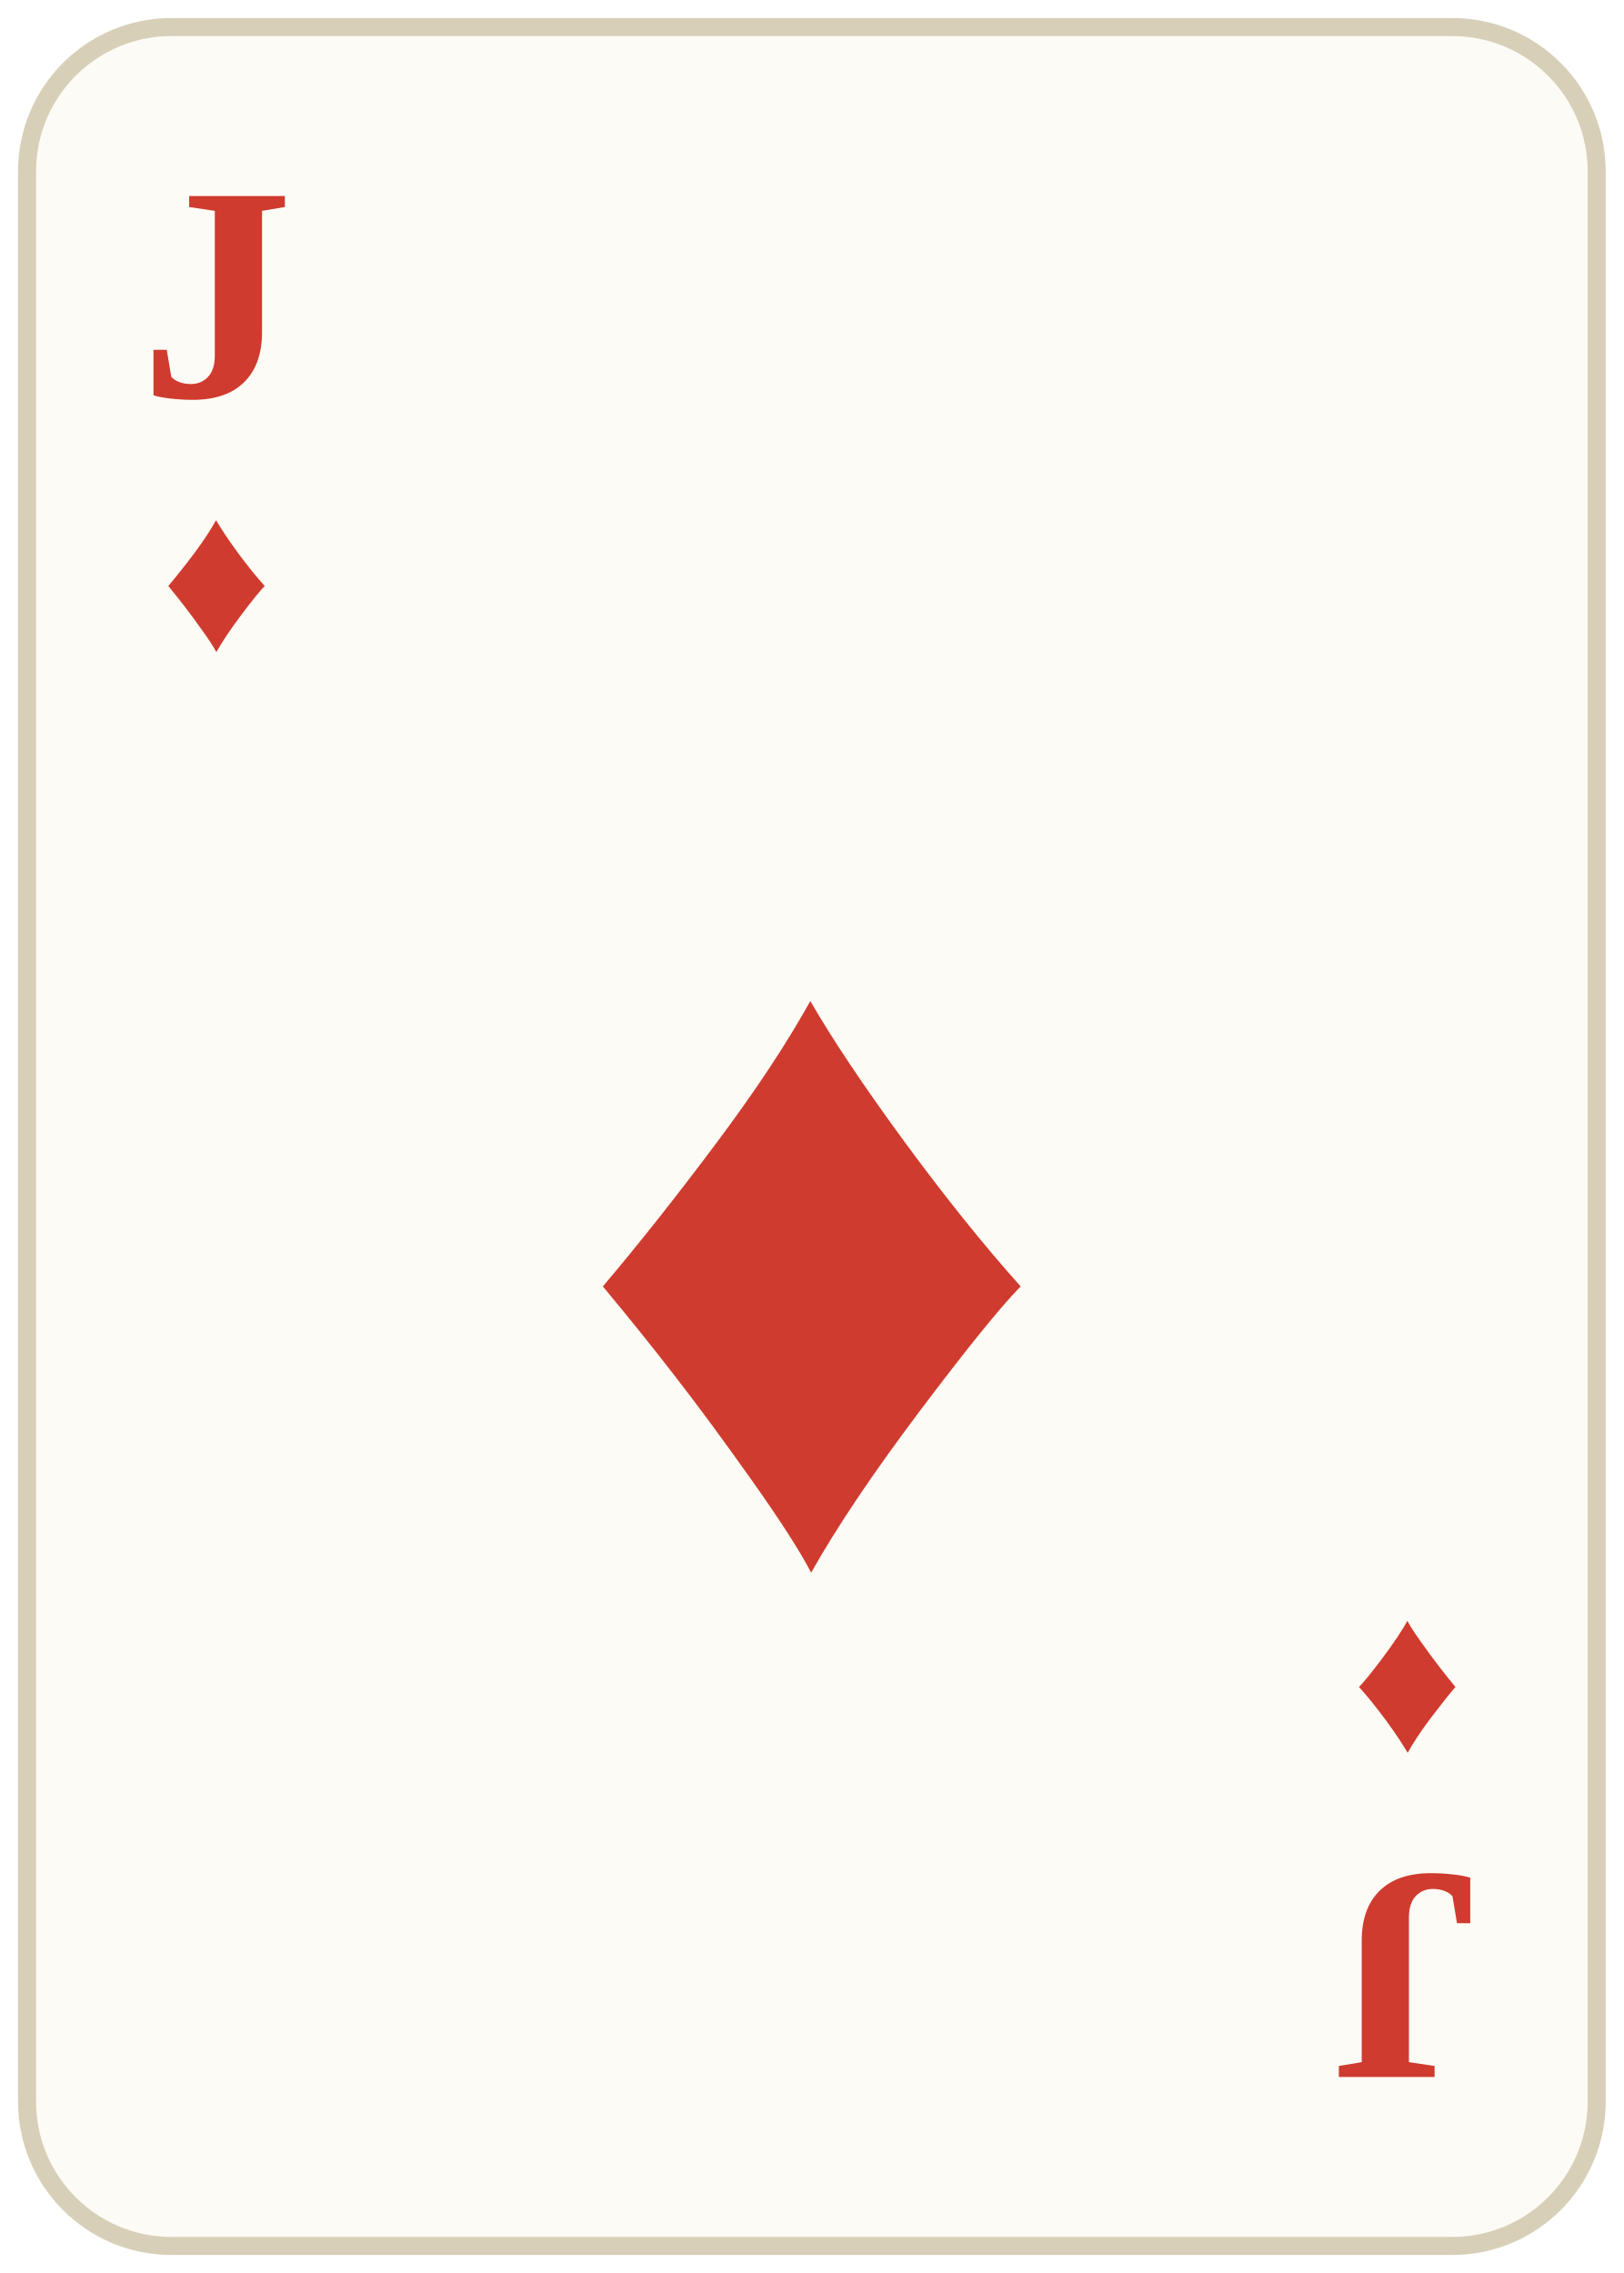
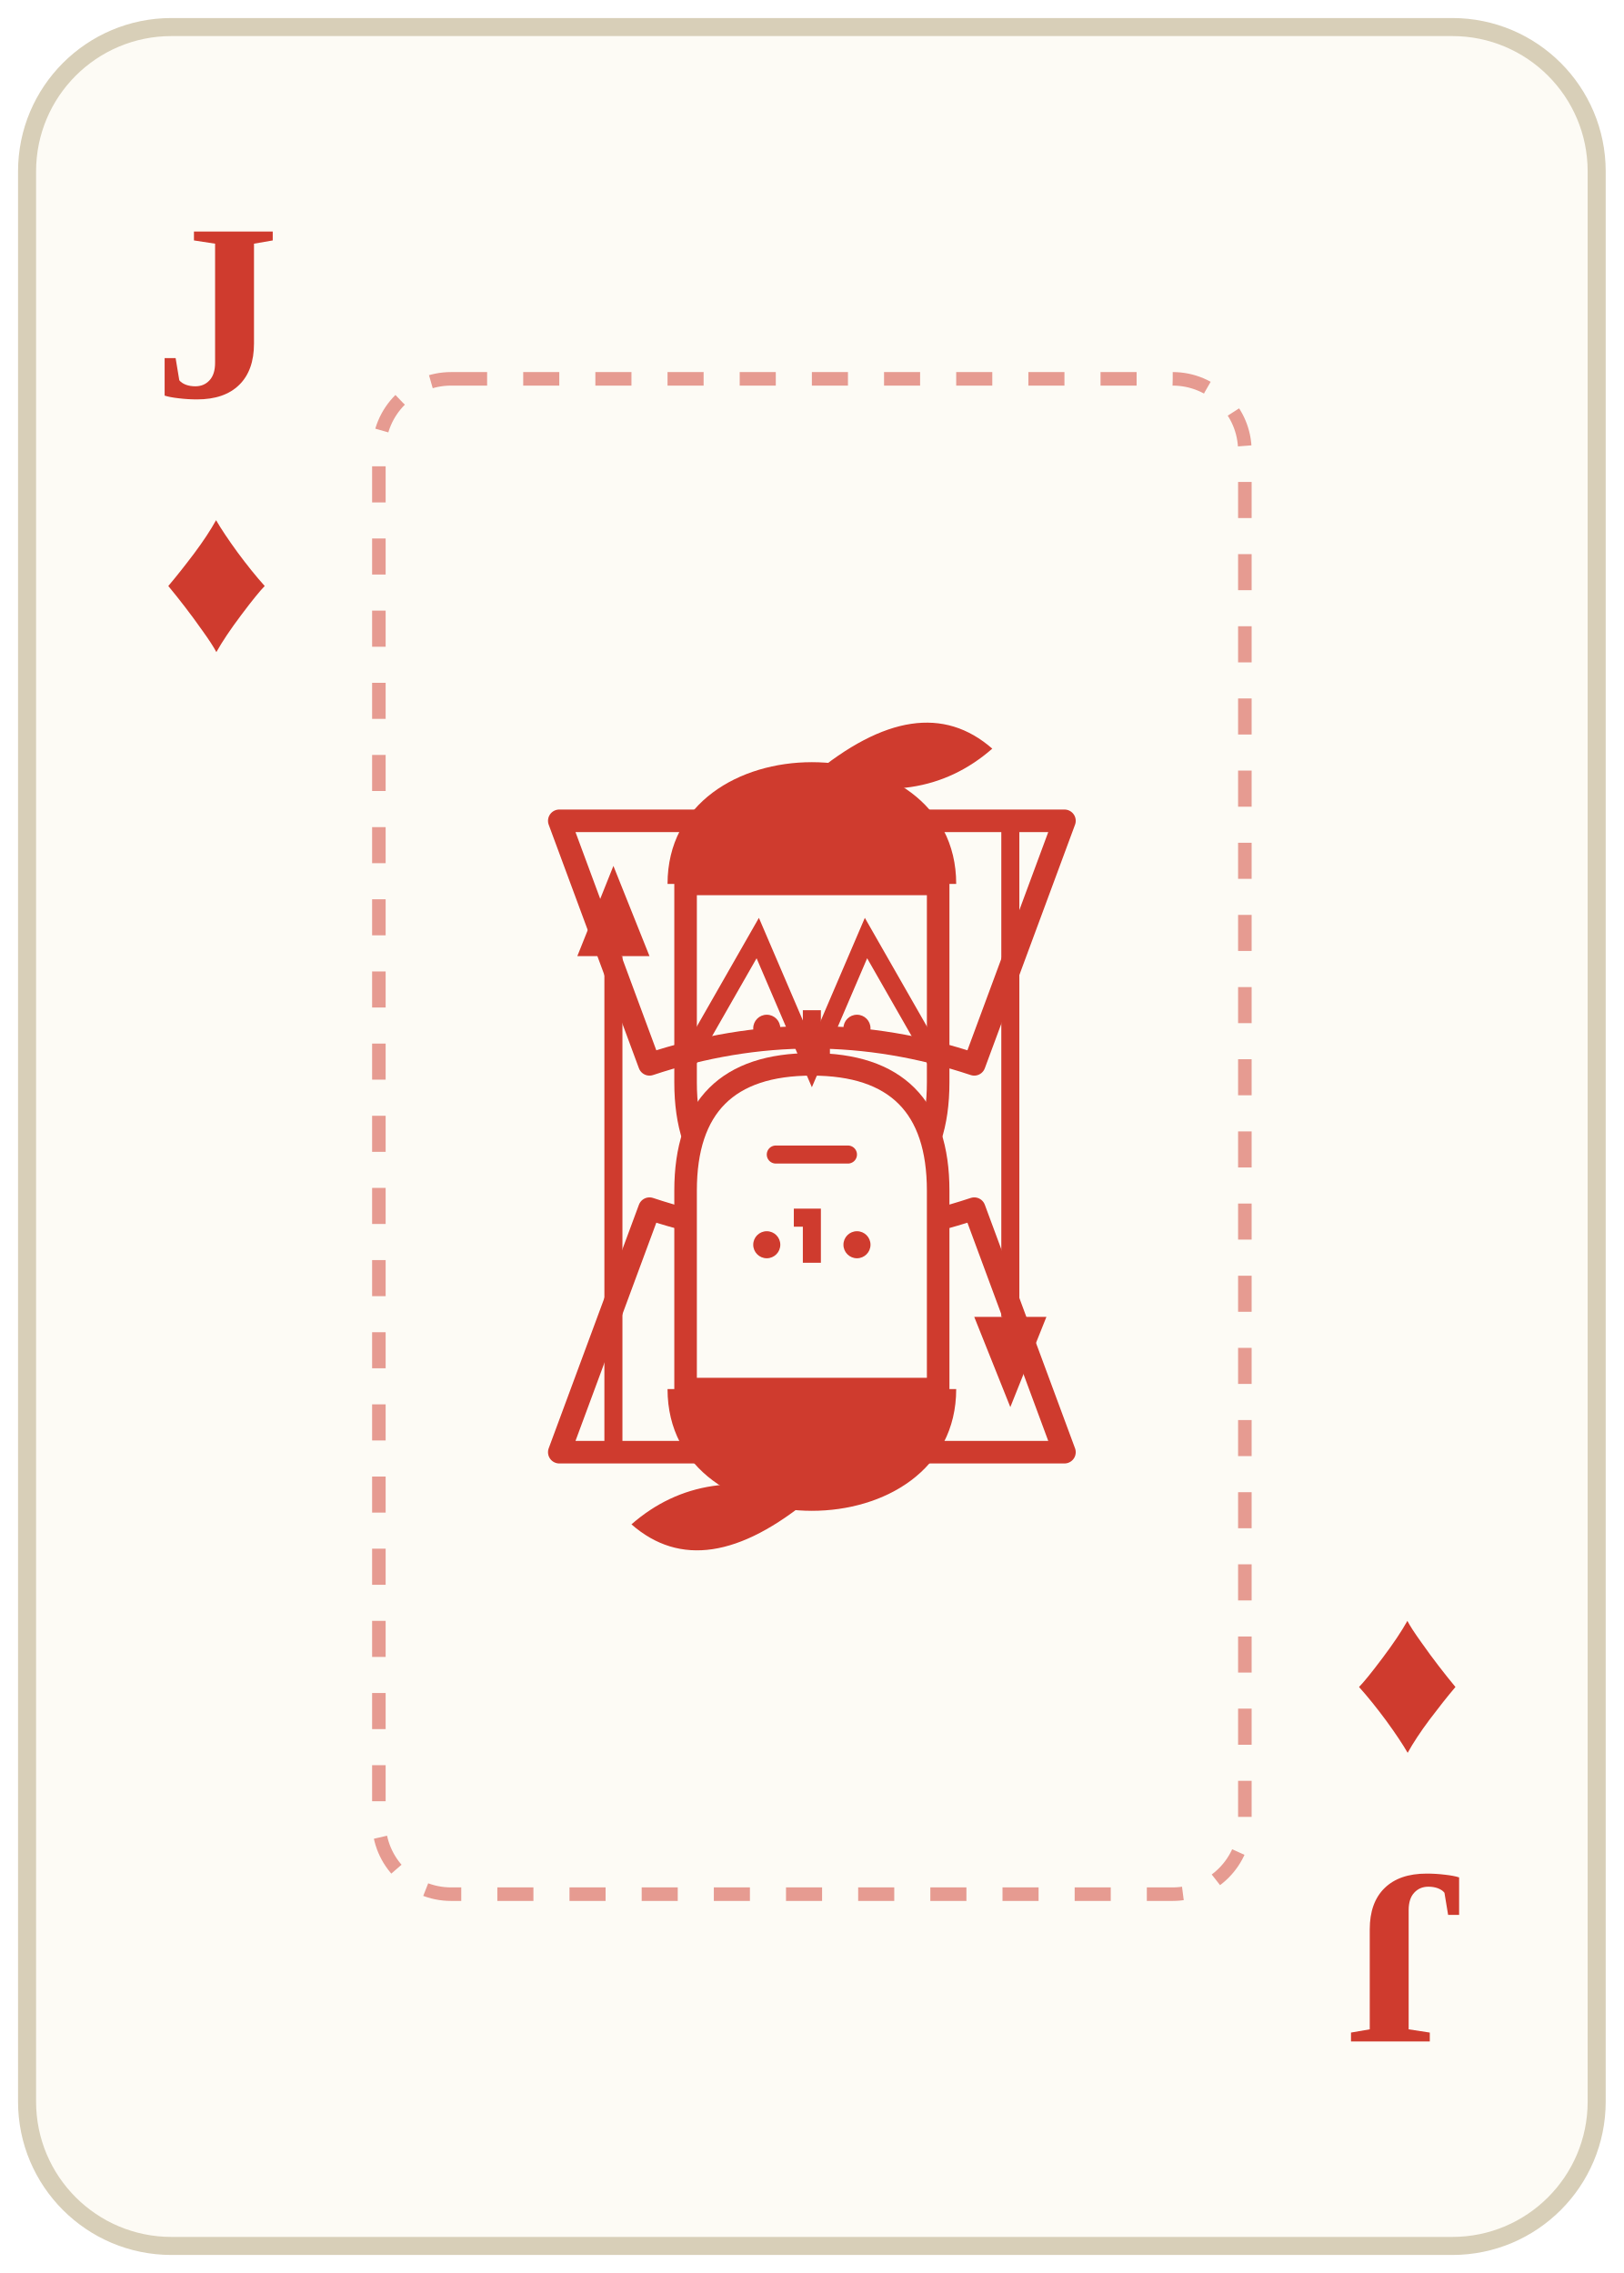
<svg xmlns="http://www.w3.org/2000/svg" viewBox="0 0 180 252" width="180" height="252">
  <rect x="3" y="3" width="174" height="246" rx="16" fill="#fdfbf5" stroke="#d8cfb8" stroke-width="2" />
  <g fill="#cf3b2e" font-family="Georgia, 'Times New Roman', serif" font-weight="700">
    <g>
-       <text x="24" y="44" font-size="34" text-anchor="middle">J</text>
+       <text x="24" y="44" font-size="28" text-anchor="middle">J</text>
      <text x="24" y="72" font-size="24" text-anchor="middle">♦</text>
    </g>
    <g transform="rotate(180 90 126)">
-       <text x="24" y="44" font-size="34" text-anchor="middle">J</text>
+       <text x="24" y="44" font-size="28" text-anchor="middle">J</text>
      <text x="24" y="72" font-size="24" text-anchor="middle">♦</text>
    </g>
-     <text x="90" y="138" font-size="104" text-anchor="middle" dominant-baseline="central">♦</text>
+   </g>
+   <rect x="42" y="42" width="96" height="168" rx="8" fill="none" stroke="#cf3b2e" stroke-width="1.5" stroke-dasharray="4 4" opacity="0.5" />
+   <g transform="translate(90, 126)">
+     <g>
+       <path d="M -16,-28 C -16,-46 16,-46 16,-28 Z" fill="#cf3b2e" />
+       <path d="M 0,-40 Q 12,-50 20,-43 Q 12,-36 0,-40" fill="#cf3b2e" />
+       <path d="M -14,-28 L 14,-28 L 14,-6 Q 14,8 0,8 Q -14,8 -14,-6 Z" fill="#fdfbf5" stroke="#cf3b2e" stroke-width="2.5" stroke-linejoin="round" />
+       <circle cx="-5" cy="-12" r="1.5" fill="#cf3b2e" />
+       <circle cx="5" cy="-12" r="1.5" fill="#cf3b2e" />
+       <path d="M 0,-14 L 0,-9 L 2,-9" stroke="#cf3b2e" stroke-width="2" fill="none" />
+       <line x1="-4" y1="-2" x2="4" y2="-2" stroke="#cf3b2e" stroke-width="2" stroke-linecap="round" />
+       <path d="M -28,35 L -18,8 Q 0,14 18,8 L 28,35 Z" fill="none" stroke="#cf3b2e" stroke-width="2.5" stroke-linejoin="round" />
+       <path d="M -14,8 L -6,22 L 0,8 L 6,22 L 14,8" stroke="#cf3b2e" stroke-width="2" fill="none" />
+       <line x1="-22" y1="-20" x2="-22" y2="35" stroke="#cf3b2e" stroke-width="2" />
+       <path d="M -26,-20 L -22,-30 L -18,-20 Z" fill="#cf3b2e" />
+     </g>
+     <g transform="rotate(180)">
+       <path d="M -16,-28 C -16,-46 16,-46 16,-28 Z" fill="#cf3b2e" />
+       <path d="M 0,-40 Q 12,-50 20,-43 Q 12,-36 0,-40" fill="#cf3b2e" />
+       <path d="M -14,-28 L 14,-28 L 14,-6 Q 14,8 0,8 Q -14,8 -14,-6 Z" fill="#fdfbf5" stroke="#cf3b2e" stroke-width="2.5" stroke-linejoin="round" />
+       <circle cx="-5" cy="-12" r="1.5" fill="#cf3b2e" />
+       <circle cx="5" cy="-12" r="1.5" fill="#cf3b2e" />
+       <path d="M 0,-14 L 0,-9 L 2,-9" stroke="#cf3b2e" stroke-width="2" fill="none" />
+       <line x1="-4" y1="-2" x2="4" y2="-2" stroke="#cf3b2e" stroke-width="2" stroke-linecap="round" />
+       <path d="M -28,35 L -18,8 Q 0,14 18,8 L 28,35 Z" fill="none" stroke="#cf3b2e" stroke-width="2.5" stroke-linejoin="round" />
+       <path d="M -14,8 L -6,22 L 0,8 L 6,22 L 14,8" stroke="#cf3b2e" stroke-width="2" fill="none" />
+       <line x1="-22" y1="-20" x2="-22" y2="35" stroke="#cf3b2e" stroke-width="2" />
+       <path d="M -26,-20 L -22,-30 L -18,-20 Z" fill="#cf3b2e" />
+     </g>
  </g>
</svg>
